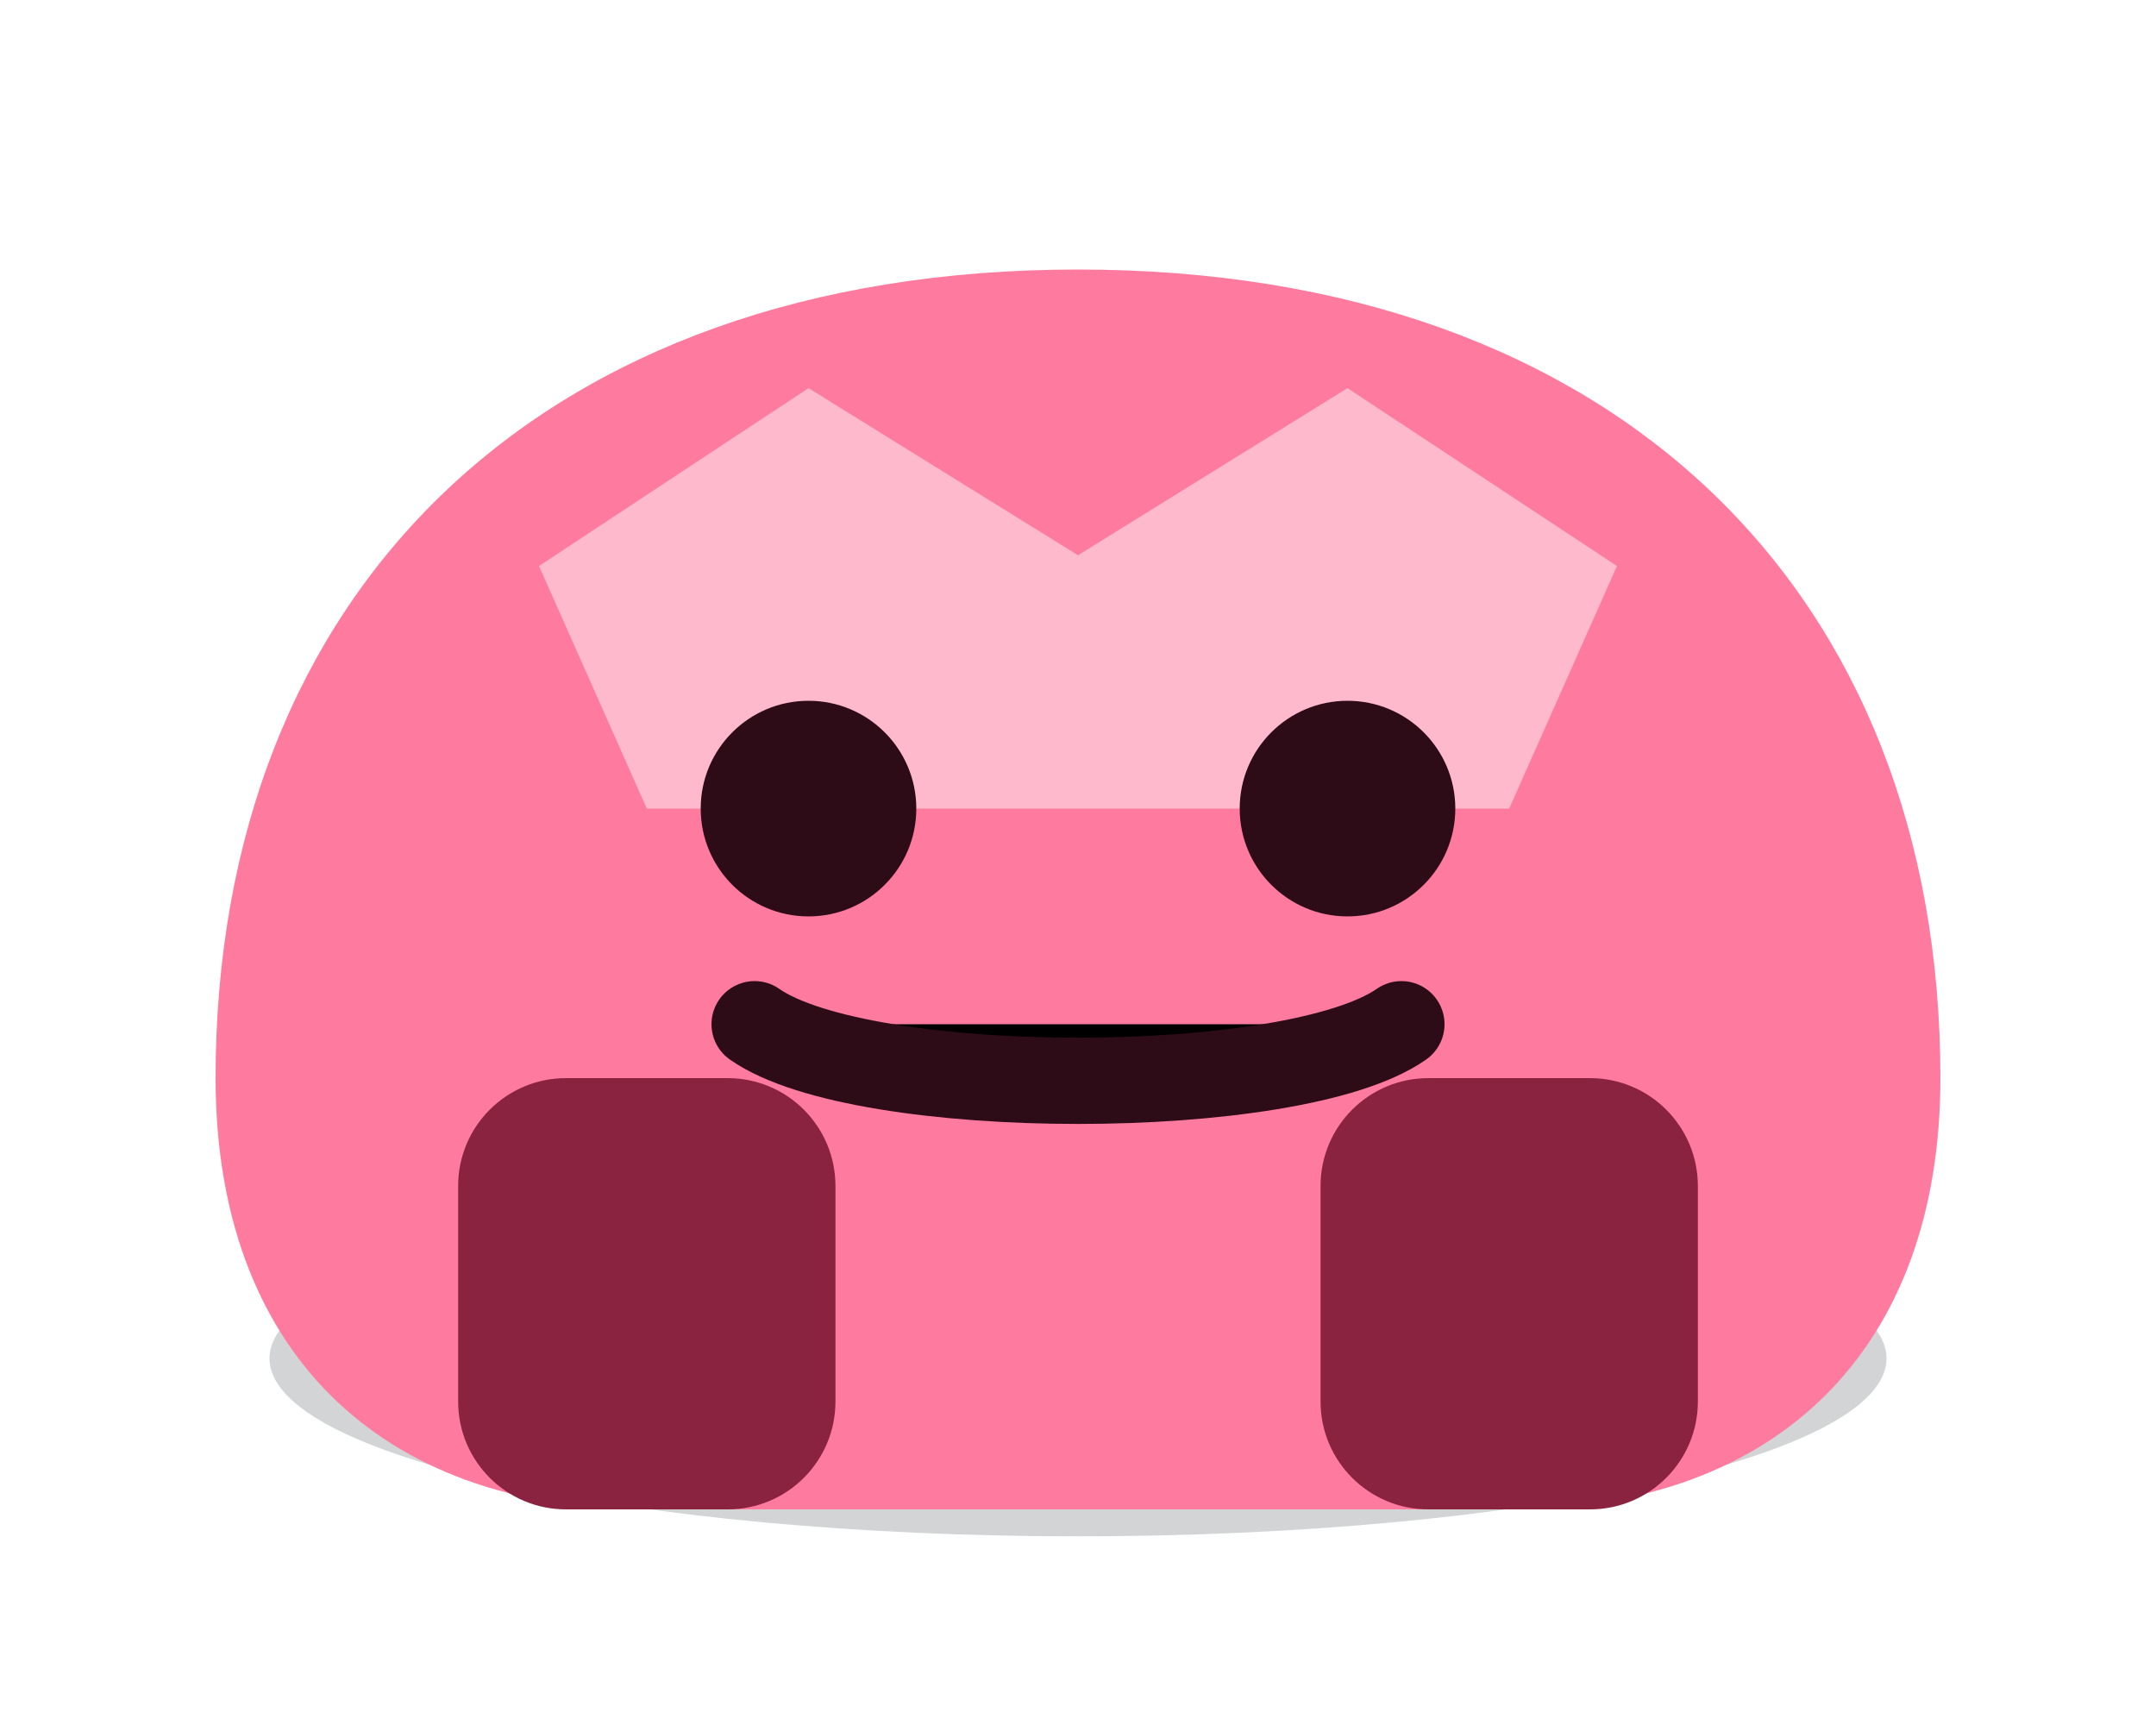
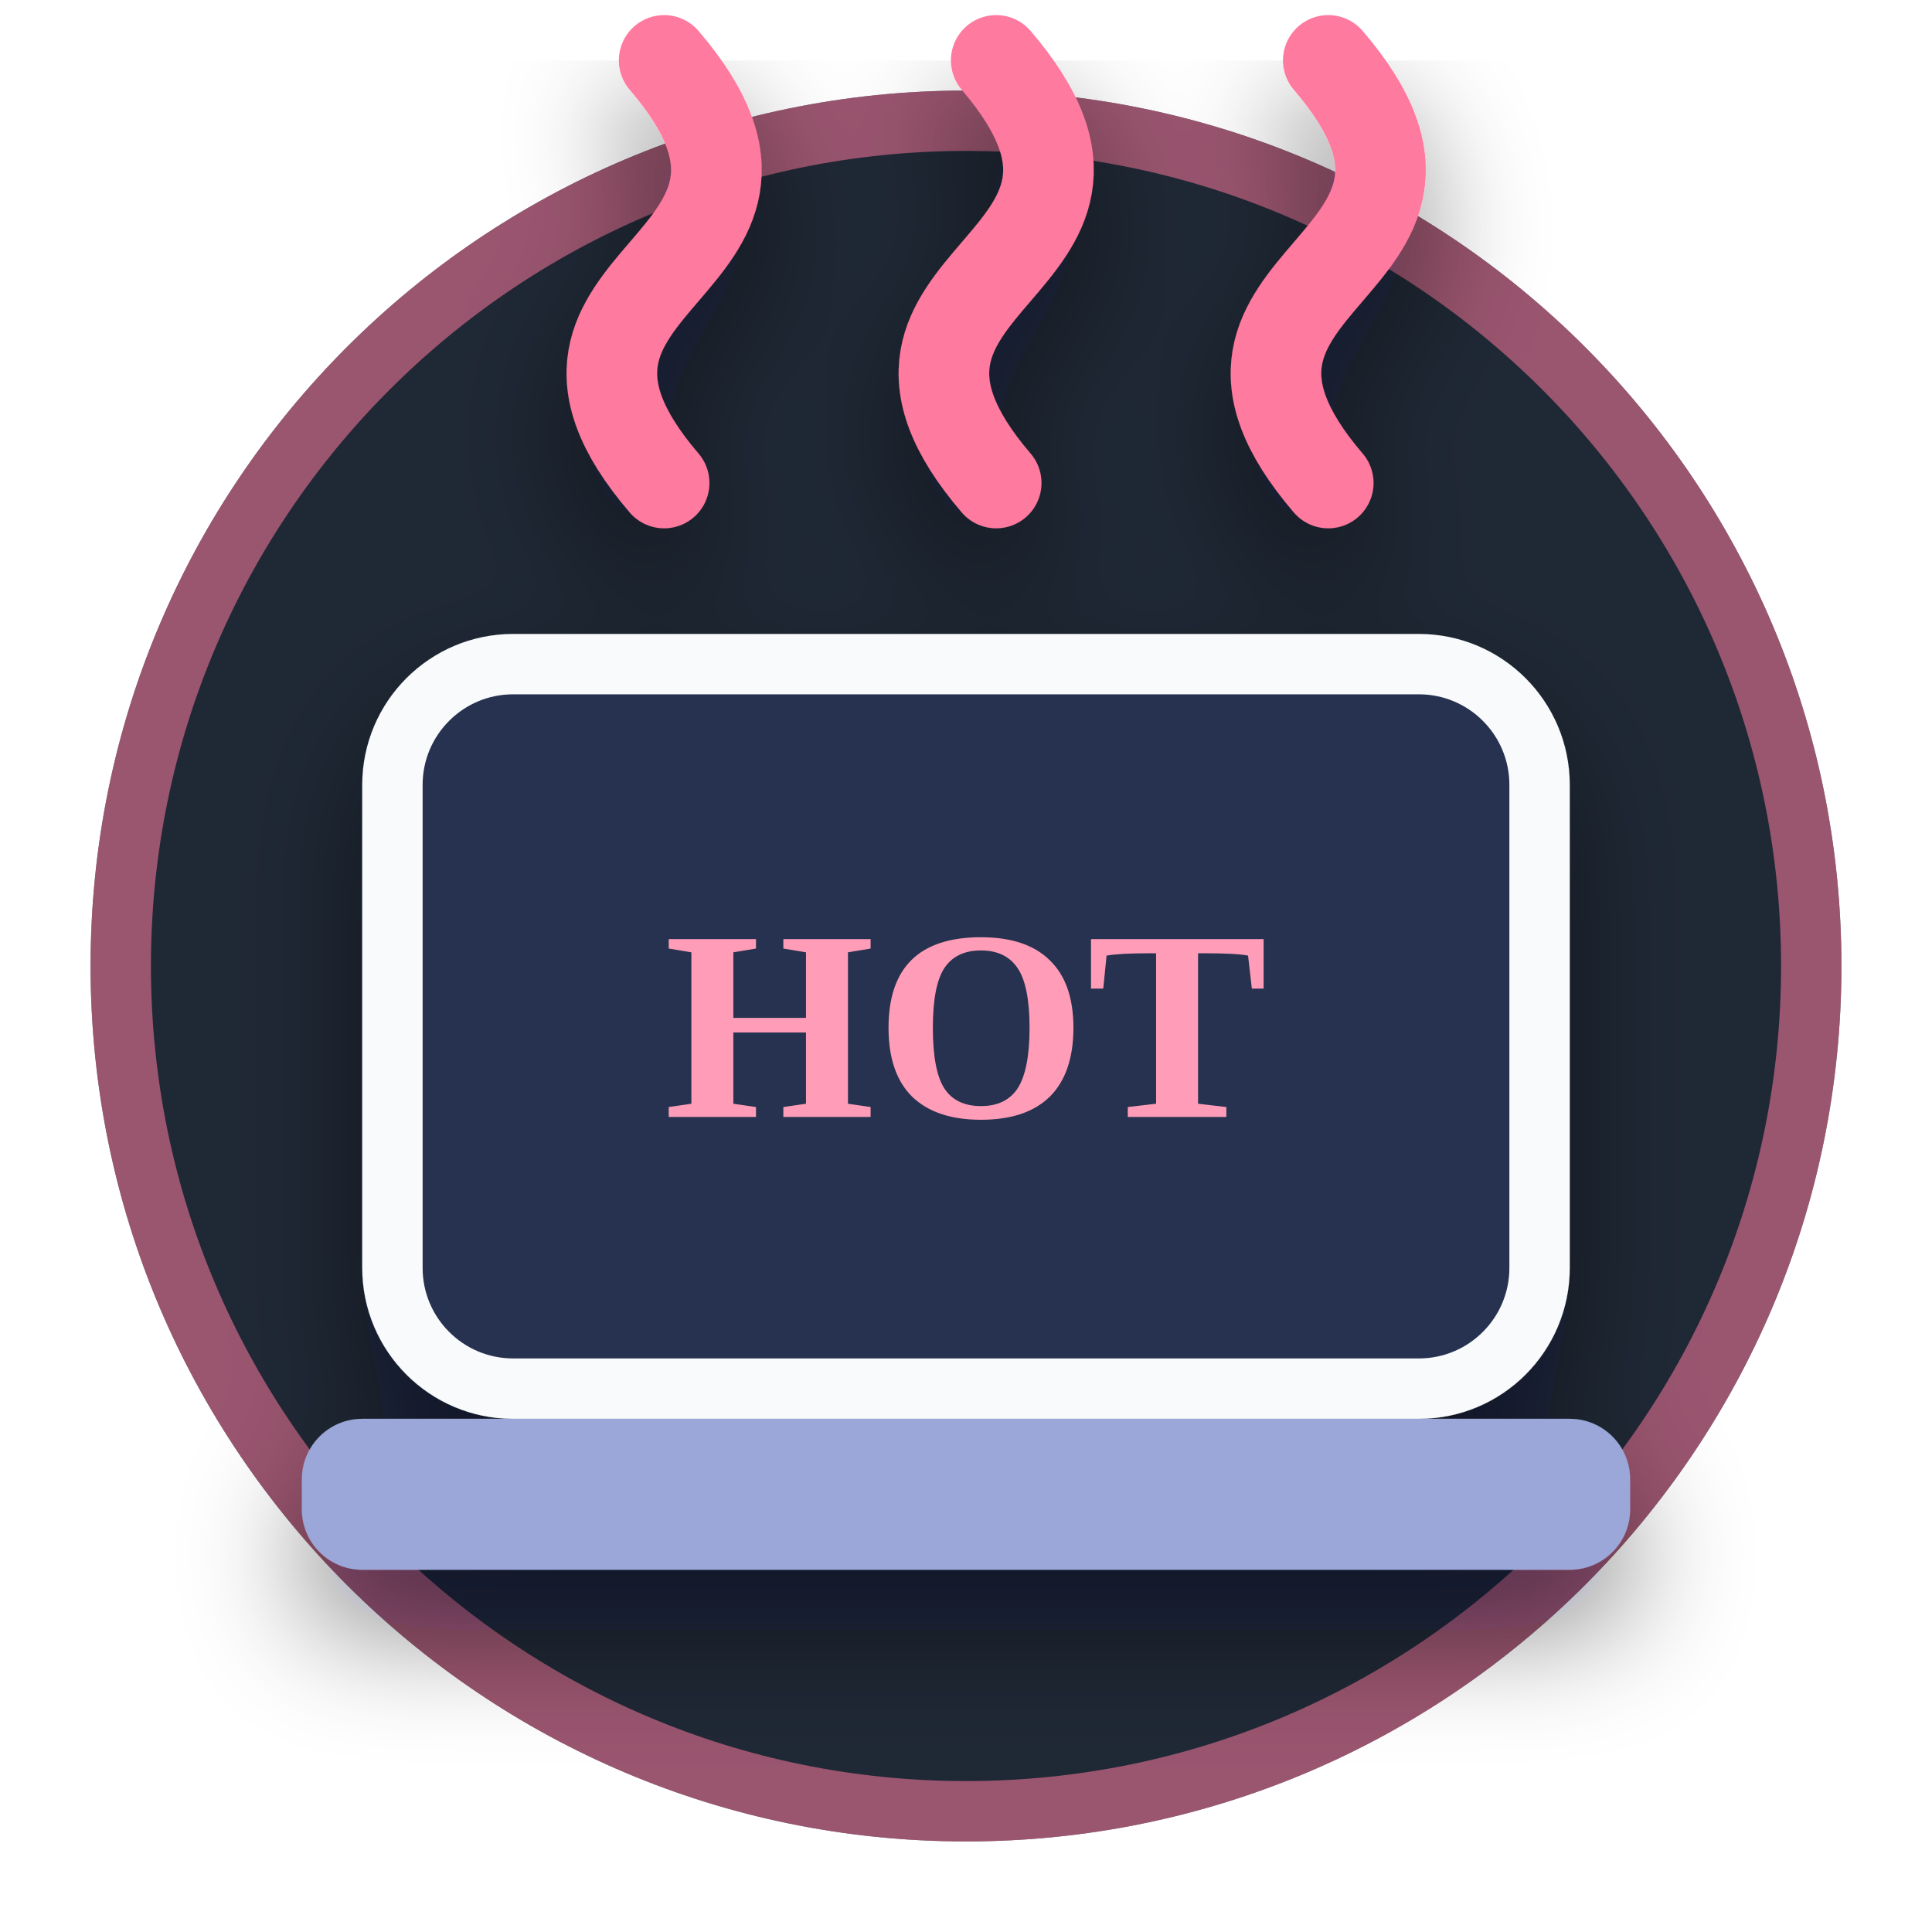
- <svg xmlns="http://www.w3.org/2000/svg" viewBox="0 0 40 32">
-   <ellipse cx="20" cy="25.2" rx="15" ry="3.3" fill="#07131F" fill-opacity="0.18" />
-   <path d="M4 20c0-9 6-15 16-15s16 6 16 15c0 5-3 8-8 8H12c-5 0-8-3-8-8Z" fill="#ff7a9f" />
-   <path d="M10 10.5L15 7.2L20 10.3L25 7.2L30 10.5L28 15H12L10 10.5Z" fill="#ffd4df" opacity="0.7" />
-   <rect x="8.5" y="20" width="7" height="8" rx="2" fill="#8a233f" />
-   <rect x="24.5" y="20" width="7" height="8" rx="2" fill="#8a233f" />
-   <circle cx="15" cy="15" r="2" fill="#2d0c18" />
-   <circle cx="25" cy="15" r="2" fill="#2d0c18" />
-   <path d="M14 19c2 1.4 10 1.4 12 0" stroke="#2d0c18" stroke-width="1.6" stroke-linecap="round" />
+ <svg xmlns="http://www.w3.org/2000/svg" viewBox="0 0 64 64" role="img" aria-label="노트북 발열괴물">
+   <defs>
+     <filter id="shadow" x="-20%" y="-20%" width="140%" height="140%">
+       <feDropShadow dx="0" dy="2" stdDeviation="2" flood-color="#020713" flood-opacity="0.45" />
+     </filter>
+   </defs>
+   <circle cx="32" cy="32" r="29" fill="#07111f" opacity="0.9" />
+   <circle cx="32" cy="32" r="28" fill="none" stroke="#ff7a9f" stroke-width="2" opacity="0.55" />
+   <g filter="url(#shadow)">
+     <rect x="13" y="22" width="38" height="24" rx="4" fill="#26314f" stroke="#f8fafc" stroke-width="2" />
+     <rect x="10" y="47" width="44" height="5" rx="2" fill="#9aa7d8" />
+     <path d="M22 16c-6-7 6-7 0-14M33 16c-6-7 6-7 0-14M44 16c-6-7 6-7 0-14" stroke="#ff7a9f" stroke-width="3" fill="none" stroke-linecap="round" />
+     <text x="32" y="37" text-anchor="middle" font-size="9" fill="#ff9db8" font-weight="900">HOT</text>
+   </g>
</svg>
